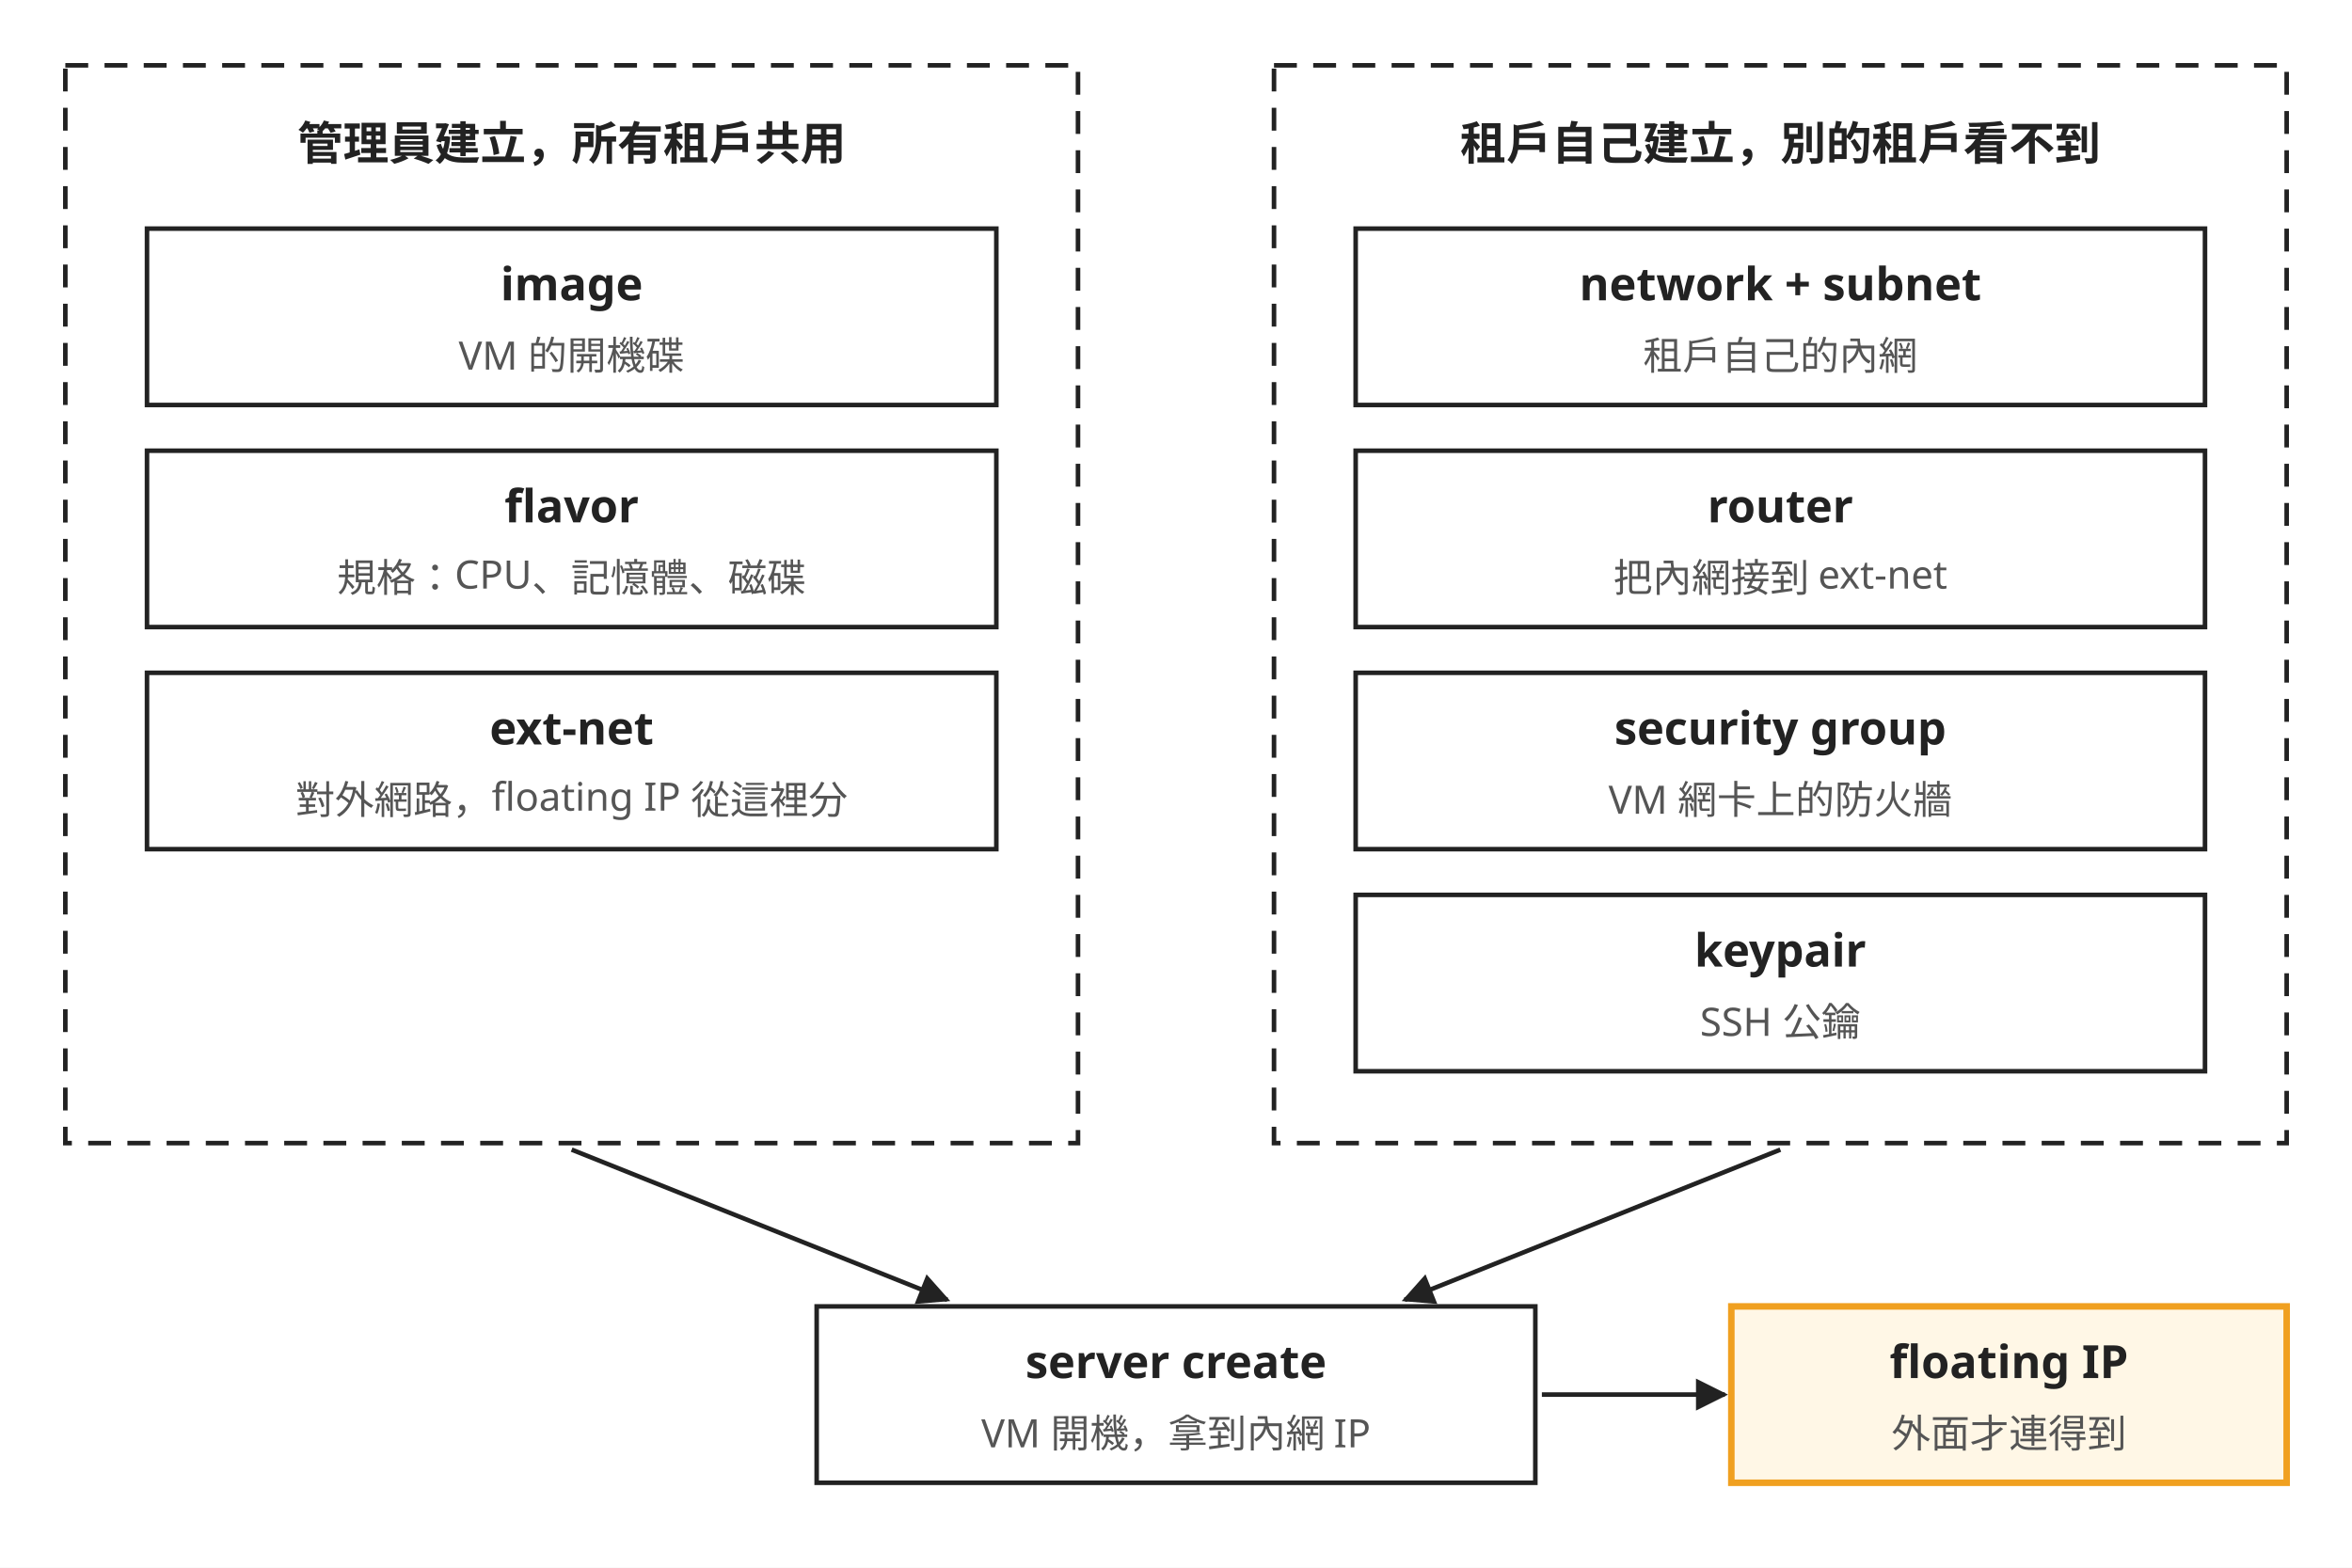
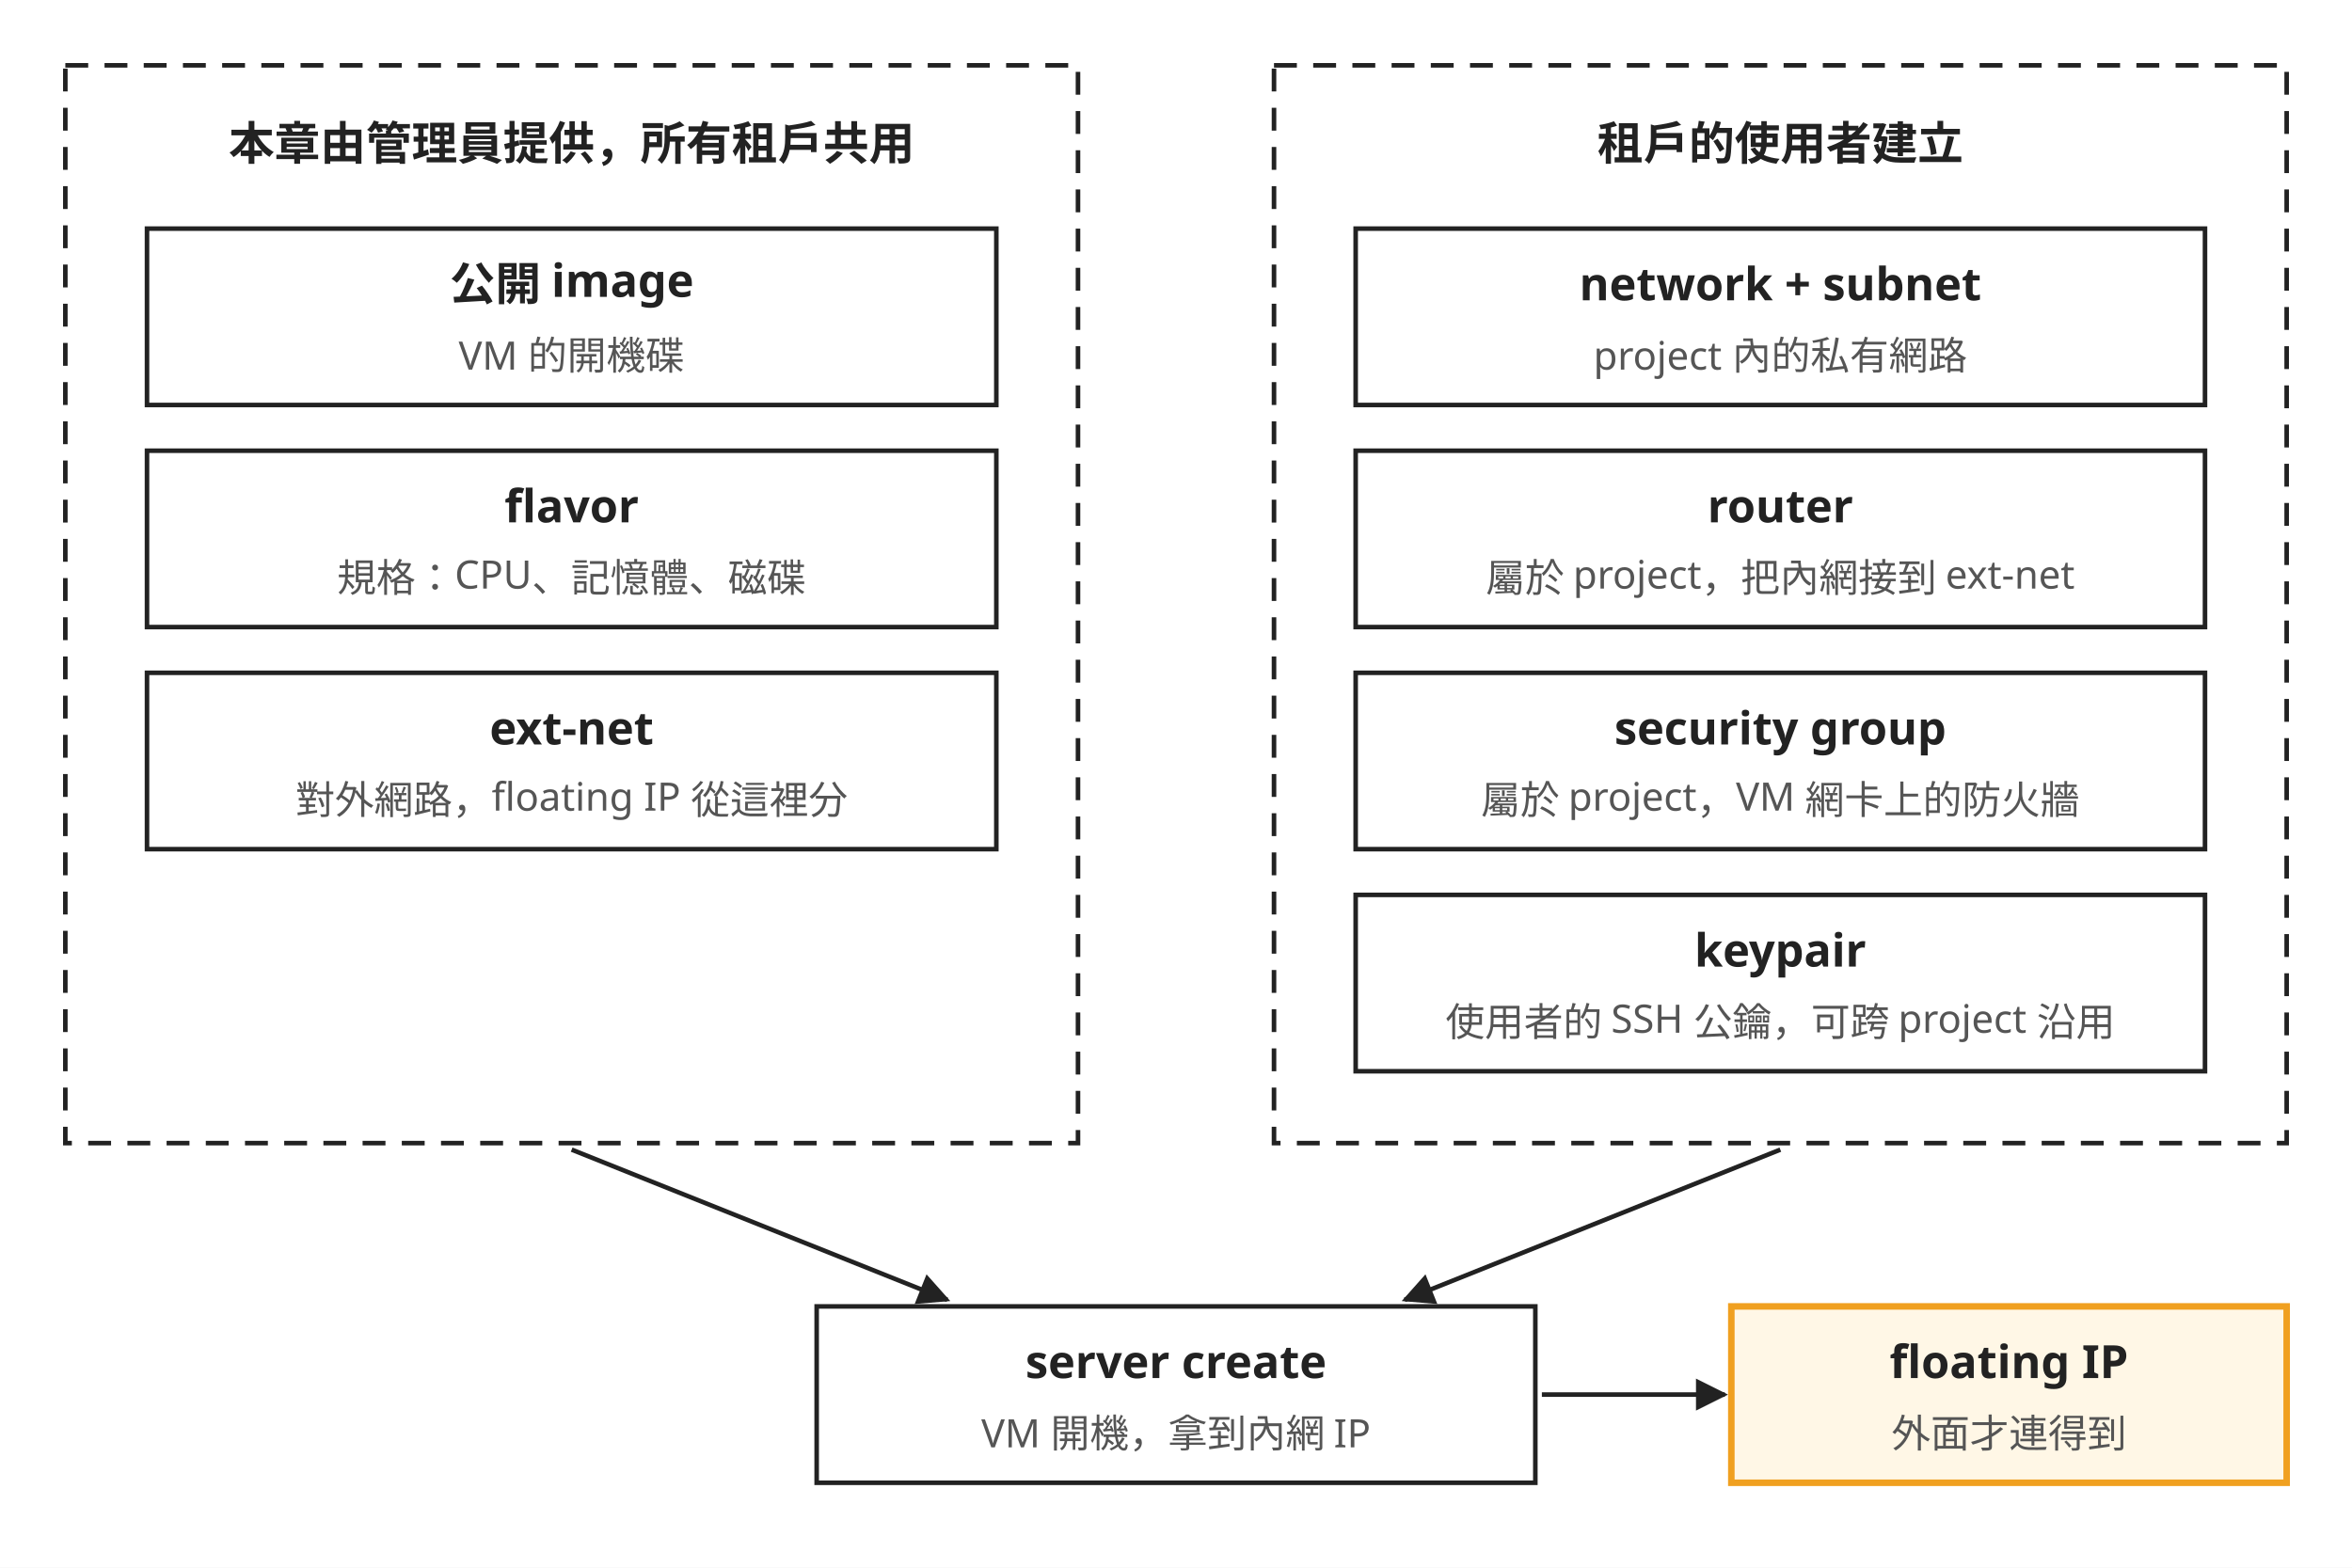
<svg xmlns="http://www.w3.org/2000/svg" viewBox="0 0 720 480" width="720" height="480" font-family="PingFang TC, Noto Sans TC, Microsoft JhengHei, sans-serif">
  <defs>
    <marker id="a" viewBox="0 0 10 10" refX="9" refY="5" markerWidth="7" markerHeight="7" orient="auto-start-reverse">
      <path d="M0,0 L10,5 L0,10 z" fill="#222" />
    </marker>
    <marker id="s" viewBox="0 0 10 10" refX="1" refY="5" markerWidth="7" markerHeight="7" orient="auto-start-reverse">
      <path d="M0,0 L10,5 L0,10 z" fill="#222" />
    </marker>
  </defs>
  <rect width="720" height="480" fill="#fff" />
  <rect x="20" y="20" width="310" height="330" rx="0" fill="#fff" stroke="#222" stroke-width="1.4" stroke-dasharray="7 5" />
-   <text x="175" y="44.0" font-size="14" text-anchor="middle" dominant-baseline="middle" font-weight="bold" fill="#222">管理員建立，所有租戶共用</text>
+   <text x="175" y="44.0" font-size="14" text-anchor="middle" dominant-baseline="middle" font-weight="bold" fill="#222">本章由管理員提供，所有租戶共用</text>
  <rect x="45" y="70" width="260" height="54" rx="0" fill="#fff" stroke="#222" stroke-width="1.4" />
-   <text x="175.0" y="87.0" font-size="14" text-anchor="middle" dominant-baseline="middle" font-weight="bold" fill="#222">image</text>
+   <text x="175.0" y="87.0" font-size="14" text-anchor="middle" dominant-baseline="middle" font-weight="bold" fill="#222">公開 image</text>
  <text x="175.0" y="109.0" font-size="12" text-anchor="middle" dominant-baseline="middle" font-weight="normal" fill="#555">VM 的開機碟</text>
  <rect x="45" y="138" width="260" height="54" rx="0" fill="#fff" stroke="#222" stroke-width="1.4" />
  <text x="175.0" y="155.0" font-size="14" text-anchor="middle" dominant-baseline="middle" font-weight="bold" fill="#222">flavor</text>
  <text x="175.0" y="177.0" font-size="12" text-anchor="middle" dominant-baseline="middle" font-weight="normal" fill="#555">規格：CPU、記憶體、磁碟</text>
  <rect x="45" y="206" width="260" height="54" rx="0" fill="#fff" stroke="#222" stroke-width="1.4" />
  <text x="175.0" y="223.0" font-size="14" text-anchor="middle" dominant-baseline="middle" font-weight="bold" fill="#222">ext-net</text>
  <text x="175.0" y="245.0" font-size="12" text-anchor="middle" dominant-baseline="middle" font-weight="normal" fill="#555">對外網路，floating IP 從這裡分</text>
  <rect x="390" y="20" width="310" height="330" rx="0" fill="#fff" stroke="#222" stroke-width="1.4" stroke-dasharray="7 5" />
-   <text x="545" y="44.0" font-size="14" text-anchor="middle" dominant-baseline="middle" font-weight="bold" fill="#222">租戶自己建立，別的租戶看不到</text>
+   <text x="545" y="44.0" font-size="14" text-anchor="middle" dominant-baseline="middle" font-weight="bold" fill="#222">租戶的使用者建立</text>
  <rect x="415" y="70" width="260" height="54" rx="0" fill="#fff" stroke="#222" stroke-width="1.4" />
  <text x="545.0" y="87.0" font-size="14" text-anchor="middle" dominant-baseline="middle" font-weight="bold" fill="#222">network + subnet</text>
-   <text x="545.0" y="109.0" font-size="12" text-anchor="middle" dominant-baseline="middle" font-weight="normal" fill="#555">租戶自己的內網</text>
+   <text x="545.0" y="109.0" font-size="12" text-anchor="middle" dominant-baseline="middle" font-weight="normal" fill="#555">project 內的私有網路</text>
  <rect x="415" y="138" width="260" height="54" rx="0" fill="#fff" stroke="#222" stroke-width="1.4" />
  <text x="545.0" y="155.0" font-size="14" text-anchor="middle" dominant-baseline="middle" font-weight="bold" fill="#222">router</text>
-   <text x="545.0" y="177.0" font-size="12" text-anchor="middle" dominant-baseline="middle" font-weight="normal" fill="#555">把內網接到 ext-net</text>
+   <text x="545.0" y="177.0" font-size="12" text-anchor="middle" dominant-baseline="middle" font-weight="normal" fill="#555">屬於 project，把內網接到 ext-net</text>
  <rect x="415" y="206" width="260" height="54" rx="0" fill="#fff" stroke="#222" stroke-width="1.4" />
  <text x="545.0" y="223.0" font-size="14" text-anchor="middle" dominant-baseline="middle" font-weight="bold" fill="#222">security group</text>
-   <text x="545.0" y="245.0" font-size="12" text-anchor="middle" dominant-baseline="middle" font-weight="normal" fill="#555">VM 網卡上的防火牆</text>
+   <text x="545.0" y="245.0" font-size="12" text-anchor="middle" dominant-baseline="middle" font-weight="normal" fill="#555">屬於 project，VM 網卡上的防火牆</text>
  <rect x="415" y="274" width="260" height="54" rx="0" fill="#fff" stroke="#222" stroke-width="1.4" />
  <text x="545.0" y="291.0" font-size="14" text-anchor="middle" dominant-baseline="middle" font-weight="bold" fill="#222">keypair</text>
-   <text x="545.0" y="313.0" font-size="12" text-anchor="middle" dominant-baseline="middle" font-weight="normal" fill="#555">SSH 公鑰</text>
+   <text x="545.0" y="313.0" font-size="12" text-anchor="middle" dominant-baseline="middle" font-weight="normal" fill="#555">使用者的 SSH 公鑰，可跨 project 沿用</text>
  <line x1="175" y1="352" x2="290" y2="398" stroke="#222" stroke-width="1.4" marker-end="url(#a)" />
  <line x1="545" y1="352" x2="430" y2="398" stroke="#222" stroke-width="1.4" marker-end="url(#a)" />
  <rect x="250" y="400" width="220" height="54" rx="0" fill="#fff" stroke="#222" stroke-width="1.4" />
  <text x="360.0" y="417.0" font-size="14" text-anchor="middle" dominant-baseline="middle" font-weight="bold" fill="#222">server create</text>
  <text x="360.0" y="439.0" font-size="12" text-anchor="middle" dominant-baseline="middle" font-weight="normal" fill="#555">VM 開機，拿到內網 IP</text>
  <line x1="472" y1="427" x2="528" y2="427" stroke="#222" stroke-width="1.4" marker-end="url(#a)" />
  <rect x="530" y="400" width="170" height="54" rx="0" fill="#fff7e6" stroke="#f0a020" stroke-width="2" />
  <text x="615.0" y="417.0" font-size="14" text-anchor="middle" dominant-baseline="middle" font-weight="bold" fill="#222">floating IP</text>
  <text x="615.0" y="439.0" font-size="12" text-anchor="middle" dominant-baseline="middle" font-weight="normal" fill="#555">外面才連得到</text>
</svg>
